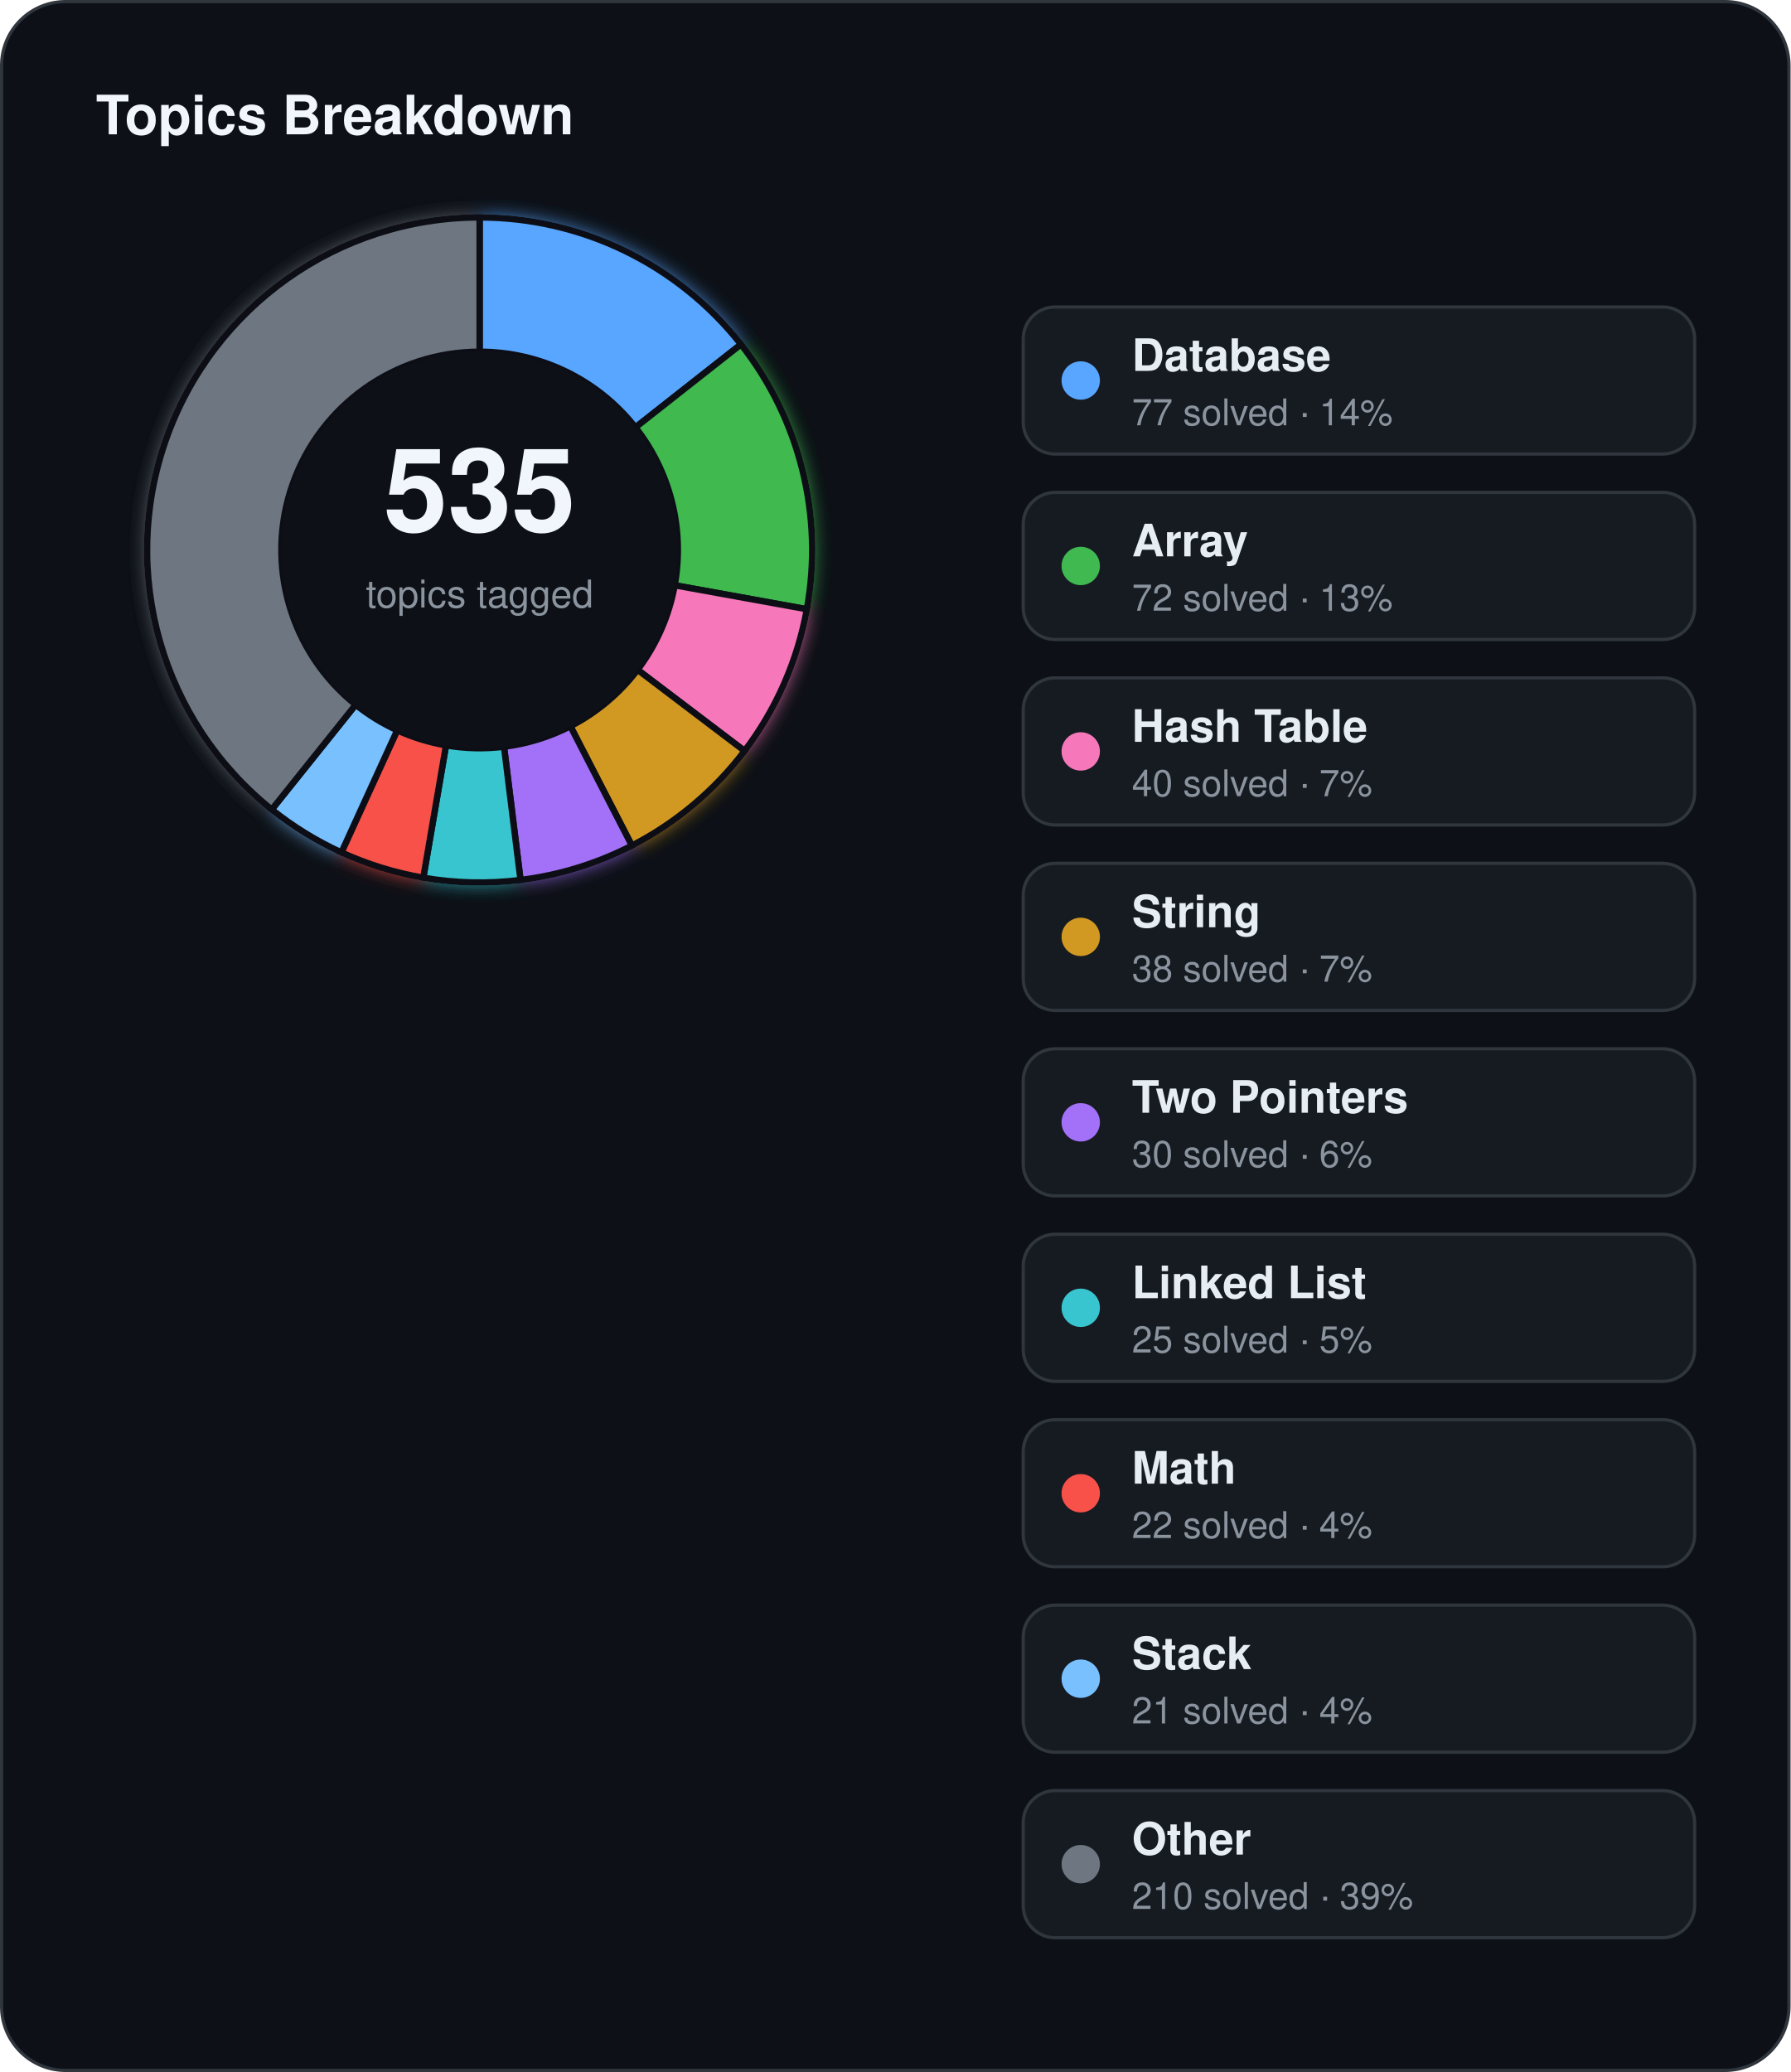
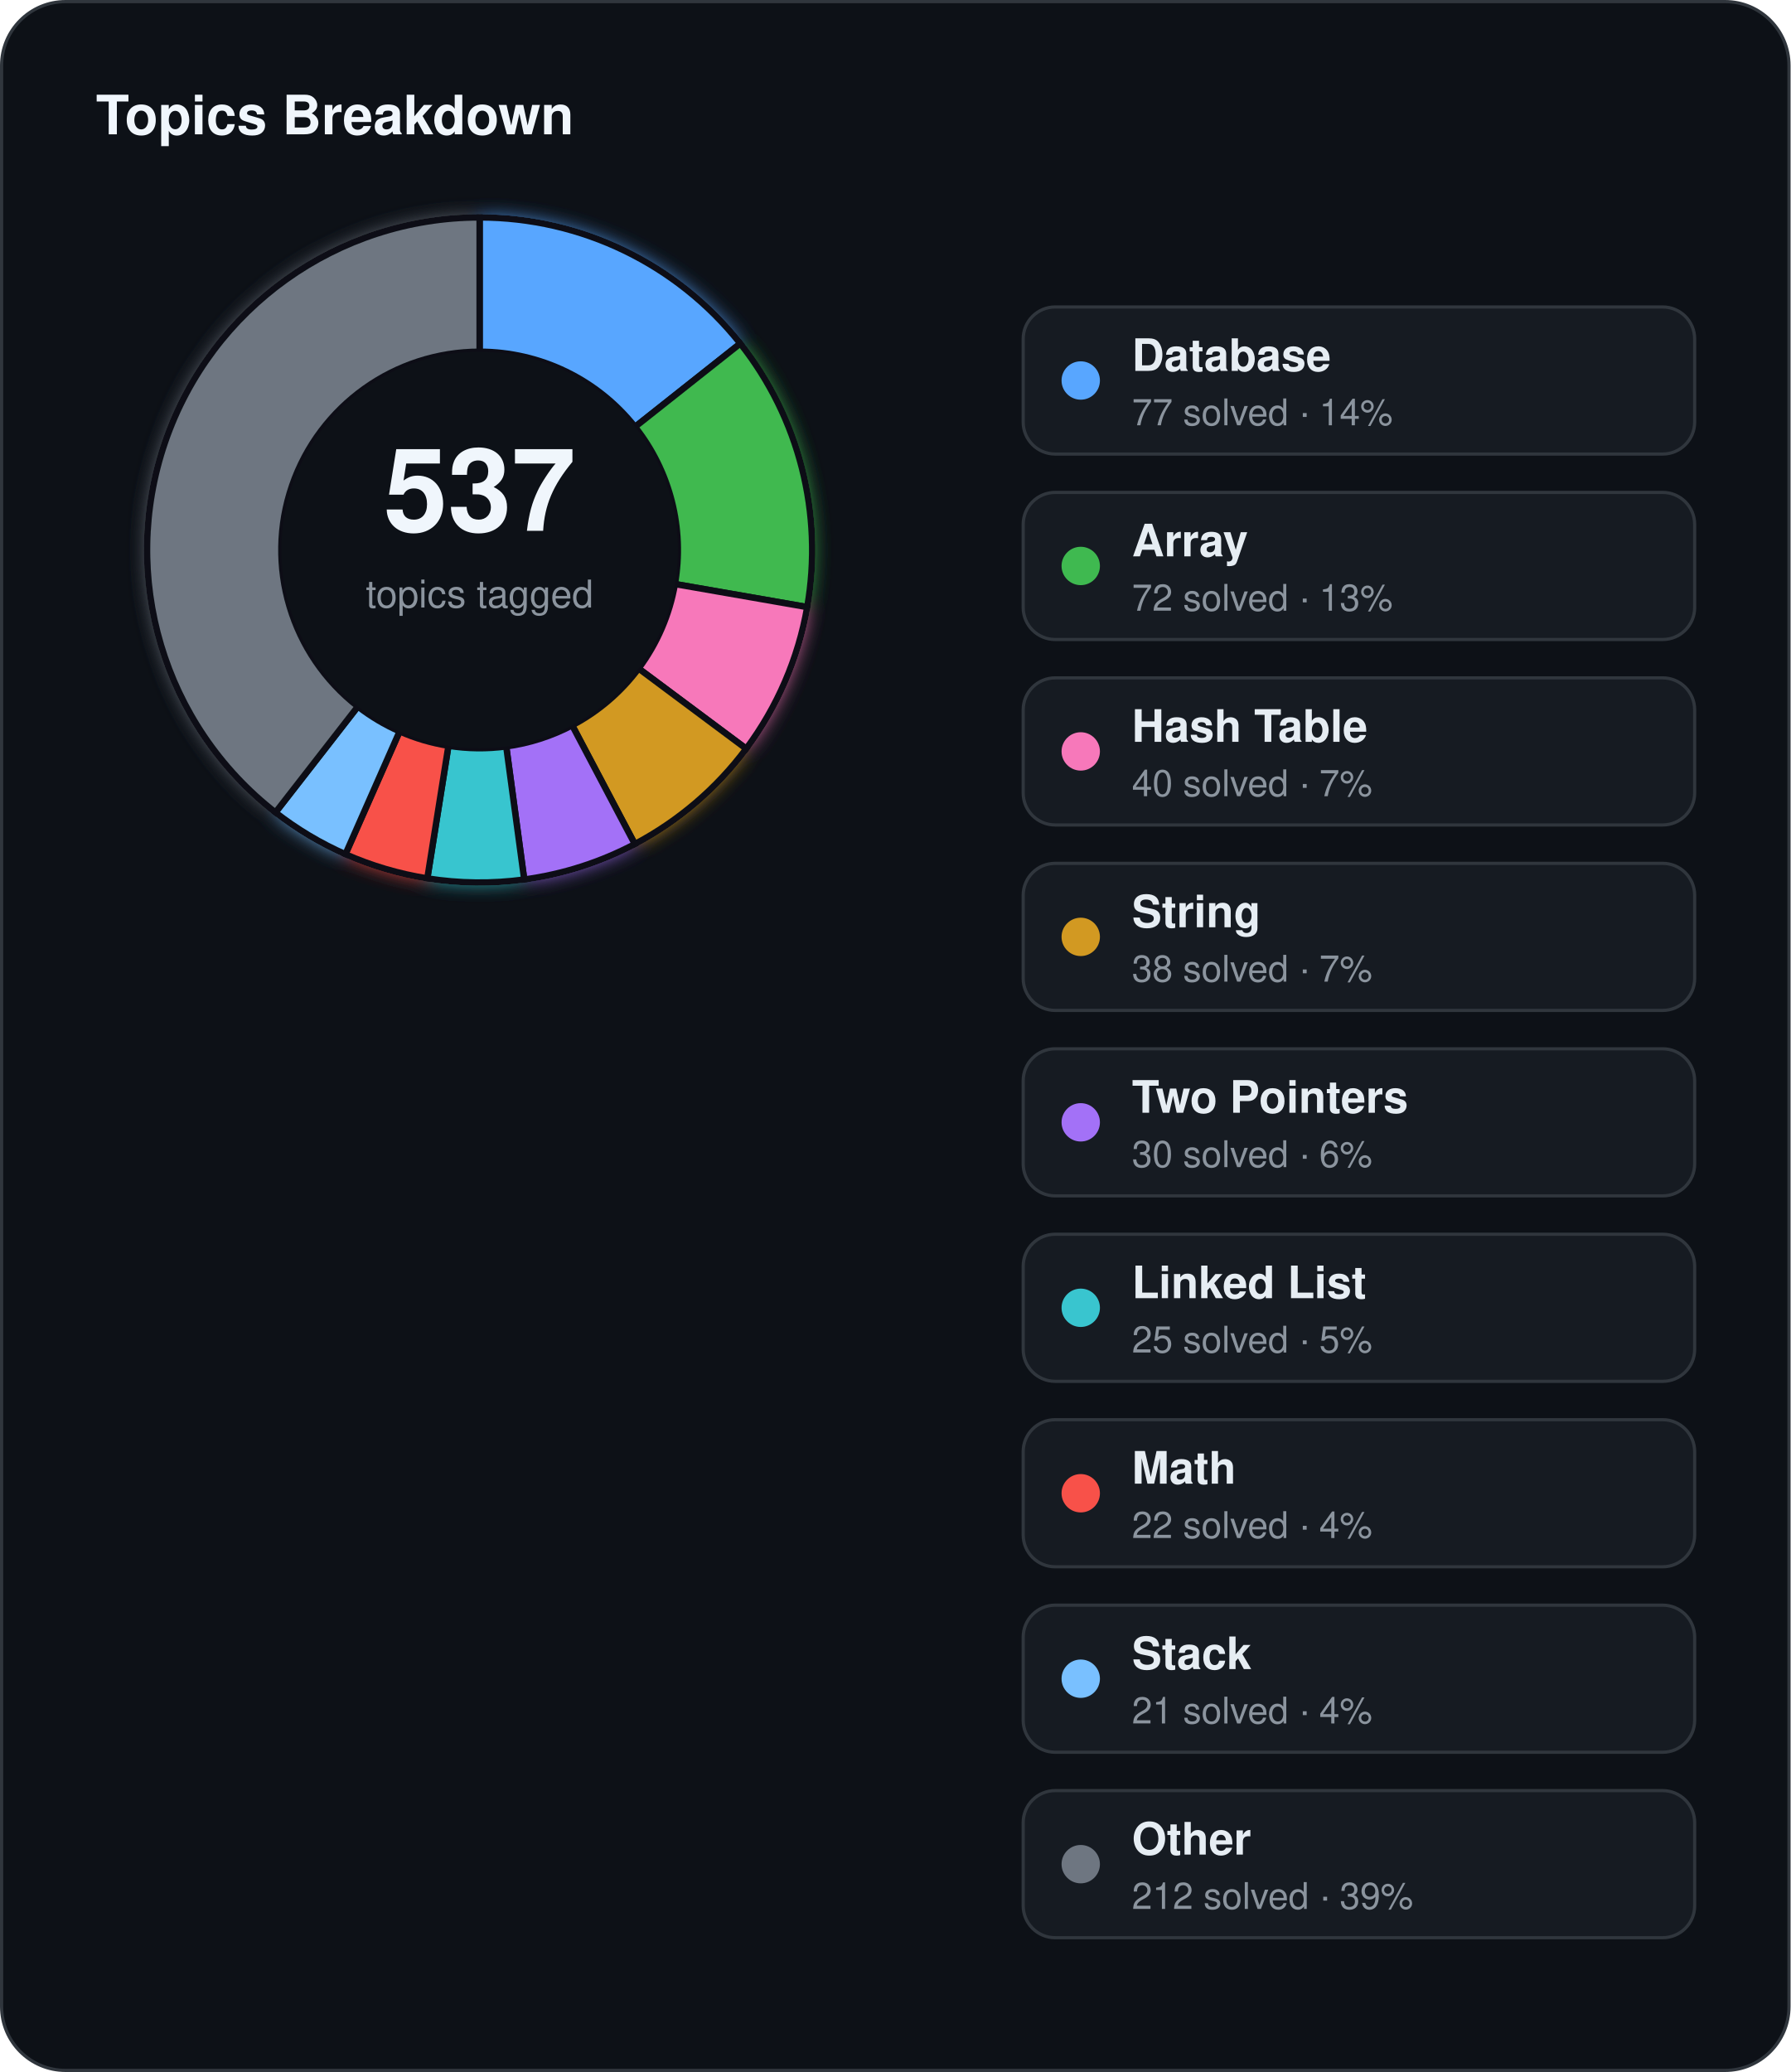
<svg xmlns="http://www.w3.org/2000/svg" width="560" height="648" viewBox="0 0 560 648">
  <defs>
    <filter id="topics-glow" x="-60%" y="-60%" width="220%" height="220%">
      <feGaussianBlur stdDeviation="3" result="blur" />
      <feMerge>
        <feMergeNode in="blur" />
        <feMergeNode in="SourceGraphic" />
      </feMerge>
    </filter>
  </defs>
  <rect x="0.5" y="0.5" width="559" height="647" rx="20" fill="#0d1117" stroke="#30363d" stroke-width="1" />
  <text x="30" y="42" fill="#f0f6fc" font-family="Segoe UI, Helvetica, Arial, sans-serif" font-size="17" font-weight="700">Topics Breakdown</text>
  <g filter="url(#topics-glow)">
-     <path d="M 150.00,68.00 A 104,104 0 0 1 231.74,107.70 L 198.73,133.67 A 62,62 0 0 0 150.00,110.00 Z" fill="#58a6ff" stroke="#0d1117" stroke-width="2" />
-     <path d="M 231.74,107.70 A 104,104 0 0 1 252.34,190.53 L 211.01,183.04 A 62,62 0 0 0 198.73,133.67 Z" fill="#3fb950" stroke="#0d1117" stroke-width="2" />
-     <path d="M 252.34,190.53 A 104,104 0 0 1 232.86,234.85 L 199.40,209.47 A 62,62 0 0 0 211.01,183.04 Z" fill="#f778ba" stroke="#0d1117" stroke-width="2" />
-     <path d="M 232.86,234.85 A 104,104 0 0 1 197.62,264.46 L 178.39,227.12 A 62,62 0 0 0 199.40,209.47 Z" fill="#d29922" stroke="#0d1117" stroke-width="2" />
-     <path d="M 197.62,264.46 A 104,104 0 0 1 162.79,275.21 L 157.63,233.53 A 62,62 0 0 0 178.39,227.12 Z" fill="#a371f7" stroke="#0d1117" stroke-width="2" />
-     <path d="M 162.79,275.21 A 104,104 0 0 1 132.38,274.50 L 139.49,233.10 A 62,62 0 0 0 157.63,233.53 Z" fill="#39c5cf" stroke="#0d1117" stroke-width="2" />
-     <path d="M 132.38,274.50 A 104,104 0 0 1 106.77,266.59 L 124.23,228.39 A 62,62 0 0 0 139.49,233.10 Z" fill="#f85149" stroke="#0d1117" stroke-width="2" />
-     <path d="M 106.77,266.59 A 104,104 0 0 1 84.99,253.17 L 111.24,220.39 A 62,62 0 0 0 124.23,228.39 Z" fill="#79c0ff" stroke="#0d1117" stroke-width="2" />
-     <path d="M 84.99,253.17 A 104,104 0 0 1 150.00,68.00 L 150.00,110.00 A 62,62 0 0 0 111.24,220.39 Z" fill="#6e7681" stroke="#0d1117" stroke-width="2" />
+     <path d="M 150.00,68.00 A 104,104 0 0 1 231.53,107.43 L 198.60,133.51 A 62,62 0 0 0 150.00,110.00 Z" fill="#58a6ff" stroke="#0d1117" stroke-width="2" />
+     <path d="M 231.53,107.43 A 104,104 0 0 1 252.46,189.86 L 211.08,182.65 A 62,62 0 0 0 198.60,133.51 Z" fill="#3fb950" stroke="#0d1117" stroke-width="2" />
+     <path d="M 252.46,189.86 A 104,104 0 0 1 233.38,234.16 L 199.71,209.06 A 62,62 0 0 0 211.08,182.65 Z" fill="#f778ba" stroke="#0d1117" stroke-width="2" />
+     <path d="M 233.38,234.16 A 104,104 0 0 1 198.54,263.98 L 178.94,226.83 A 62,62 0 0 0 199.71,209.06 Z" fill="#d29922" stroke="#0d1117" stroke-width="2" />
+     <path d="M 198.54,263.98 A 104,104 0 0 1 163.95,275.06 L 158.32,233.44 A 62,62 0 0 0 178.94,226.83 Z" fill="#a371f7" stroke="#0d1117" stroke-width="2" />
+     <path d="M 163.95,275.06 A 104,104 0 0 1 133.64,274.71 L 140.25,233.23 A 62,62 0 0 0 158.32,233.44 Z" fill="#39c5cf" stroke="#0d1117" stroke-width="2" />
+     <path d="M 133.64,274.71 A 104,104 0 0 1 108.03,267.16 L 124.98,228.73 A 62,62 0 0 0 140.25,233.23 Z" fill="#f85149" stroke="#0d1117" stroke-width="2" />
+     <path d="M 108.03,267.16 A 104,104 0 0 1 86.15,254.09 L 111.93,220.94 A 62,62 0 0 0 124.98,228.73 Z" fill="#79c0ff" stroke="#0d1117" stroke-width="2" />
+     <path d="M 86.15,254.09 A 104,104 0 0 1 150.00,68.00 L 150.00,110.00 A 62,62 0 0 0 111.93,220.94 Z" fill="#6e7681" stroke="#0d1117" stroke-width="2" />
  </g>
  <circle cx="150" cy="172" r="62" fill="#0d1117" />
-   <text x="150" y="166" text-anchor="middle" fill="#f0f6fc" font-family="Segoe UI, Helvetica, Arial, sans-serif" font-size="36" font-weight="700">535</text>
+   <text x="150" y="166" text-anchor="middle" fill="#f0f6fc" font-family="Segoe UI, Helvetica, Arial, sans-serif" font-size="36" font-weight="700">537</text>
  <text x="150" y="190" text-anchor="middle" fill="#8b949e" font-family="Segoe UI, Helvetica, Arial, sans-serif" font-size="12">topics tagged</text>
  <rect x="320" y="96" width="210" height="46" rx="10" fill="#161b22" stroke="#30363d" stroke-width="1" />
  <circle cx="338" cy="119" r="6" fill="#58a6ff" />
  <text x="354" y="116" fill="#e6edf3" font-family="Segoe UI, Helvetica, Arial, sans-serif" font-size="14" font-weight="600">Database</text>
  <text x="354" y="133" fill="#8b949e" font-family="Segoe UI, Helvetica, Arial, sans-serif" font-size="11.5">77 solved · 14%</text>
  <rect x="320" y="154" width="210" height="46" rx="10" fill="#161b22" stroke="#30363d" stroke-width="1" />
  <circle cx="338" cy="177" r="6" fill="#3fb950" />
  <text x="354" y="174" fill="#e6edf3" font-family="Segoe UI, Helvetica, Arial, sans-serif" font-size="14" font-weight="600">Array</text>
  <text x="354" y="191" fill="#8b949e" font-family="Segoe UI, Helvetica, Arial, sans-serif" font-size="11.5">72 solved · 13%</text>
  <rect x="320" y="212" width="210" height="46" rx="10" fill="#161b22" stroke="#30363d" stroke-width="1" />
  <circle cx="338" cy="235" r="6" fill="#f778ba" />
  <text x="354" y="232" fill="#e6edf3" font-family="Segoe UI, Helvetica, Arial, sans-serif" font-size="14" font-weight="600">Hash Table</text>
  <text x="354" y="249" fill="#8b949e" font-family="Segoe UI, Helvetica, Arial, sans-serif" font-size="11.5">40 solved · 7%</text>
  <rect x="320" y="270" width="210" height="46" rx="10" fill="#161b22" stroke="#30363d" stroke-width="1" />
  <circle cx="338" cy="293" r="6" fill="#d29922" />
  <text x="354" y="290" fill="#e6edf3" font-family="Segoe UI, Helvetica, Arial, sans-serif" font-size="14" font-weight="600">String</text>
  <text x="354" y="307" fill="#8b949e" font-family="Segoe UI, Helvetica, Arial, sans-serif" font-size="11.5">38 solved · 7%</text>
  <rect x="320" y="328" width="210" height="46" rx="10" fill="#161b22" stroke="#30363d" stroke-width="1" />
  <circle cx="338" cy="351" r="6" fill="#a371f7" />
  <text x="354" y="348" fill="#e6edf3" font-family="Segoe UI, Helvetica, Arial, sans-serif" font-size="14" font-weight="600">Two Pointers</text>
  <text x="354" y="365" fill="#8b949e" font-family="Segoe UI, Helvetica, Arial, sans-serif" font-size="11.5">30 solved · 6%</text>
  <rect x="320" y="386" width="210" height="46" rx="10" fill="#161b22" stroke="#30363d" stroke-width="1" />
  <circle cx="338" cy="409" r="6" fill="#39c5cf" />
  <text x="354" y="406" fill="#e6edf3" font-family="Segoe UI, Helvetica, Arial, sans-serif" font-size="14" font-weight="600">Linked List</text>
  <text x="354" y="423" fill="#8b949e" font-family="Segoe UI, Helvetica, Arial, sans-serif" font-size="11.5">25 solved · 5%</text>
  <rect x="320" y="444" width="210" height="46" rx="10" fill="#161b22" stroke="#30363d" stroke-width="1" />
  <circle cx="338" cy="467" r="6" fill="#f85149" />
  <text x="354" y="464" fill="#e6edf3" font-family="Segoe UI, Helvetica, Arial, sans-serif" font-size="14" font-weight="600">Math</text>
  <text x="354" y="481" fill="#8b949e" font-family="Segoe UI, Helvetica, Arial, sans-serif" font-size="11.5">22 solved · 4%</text>
  <rect x="320" y="502" width="210" height="46" rx="10" fill="#161b22" stroke="#30363d" stroke-width="1" />
  <circle cx="338" cy="525" r="6" fill="#79c0ff" />
  <text x="354" y="522" fill="#e6edf3" font-family="Segoe UI, Helvetica, Arial, sans-serif" font-size="14" font-weight="600">Stack</text>
  <text x="354" y="539" fill="#8b949e" font-family="Segoe UI, Helvetica, Arial, sans-serif" font-size="11.5">21 solved · 4%</text>
  <rect x="320" y="560" width="210" height="46" rx="10" fill="#161b22" stroke="#30363d" stroke-width="1" />
  <circle cx="338" cy="583" r="6" fill="#6e7681" />
  <text x="354" y="580" fill="#e6edf3" font-family="Segoe UI, Helvetica, Arial, sans-serif" font-size="14" font-weight="600">Other</text>
-   <text x="354" y="597" fill="#8b949e" font-family="Segoe UI, Helvetica, Arial, sans-serif" font-size="11.5">210 solved · 39%</text>
+   <text x="354" y="597" fill="#8b949e" font-family="Segoe UI, Helvetica, Arial, sans-serif" font-size="11.5">212 solved · 39%</text>
</svg>
